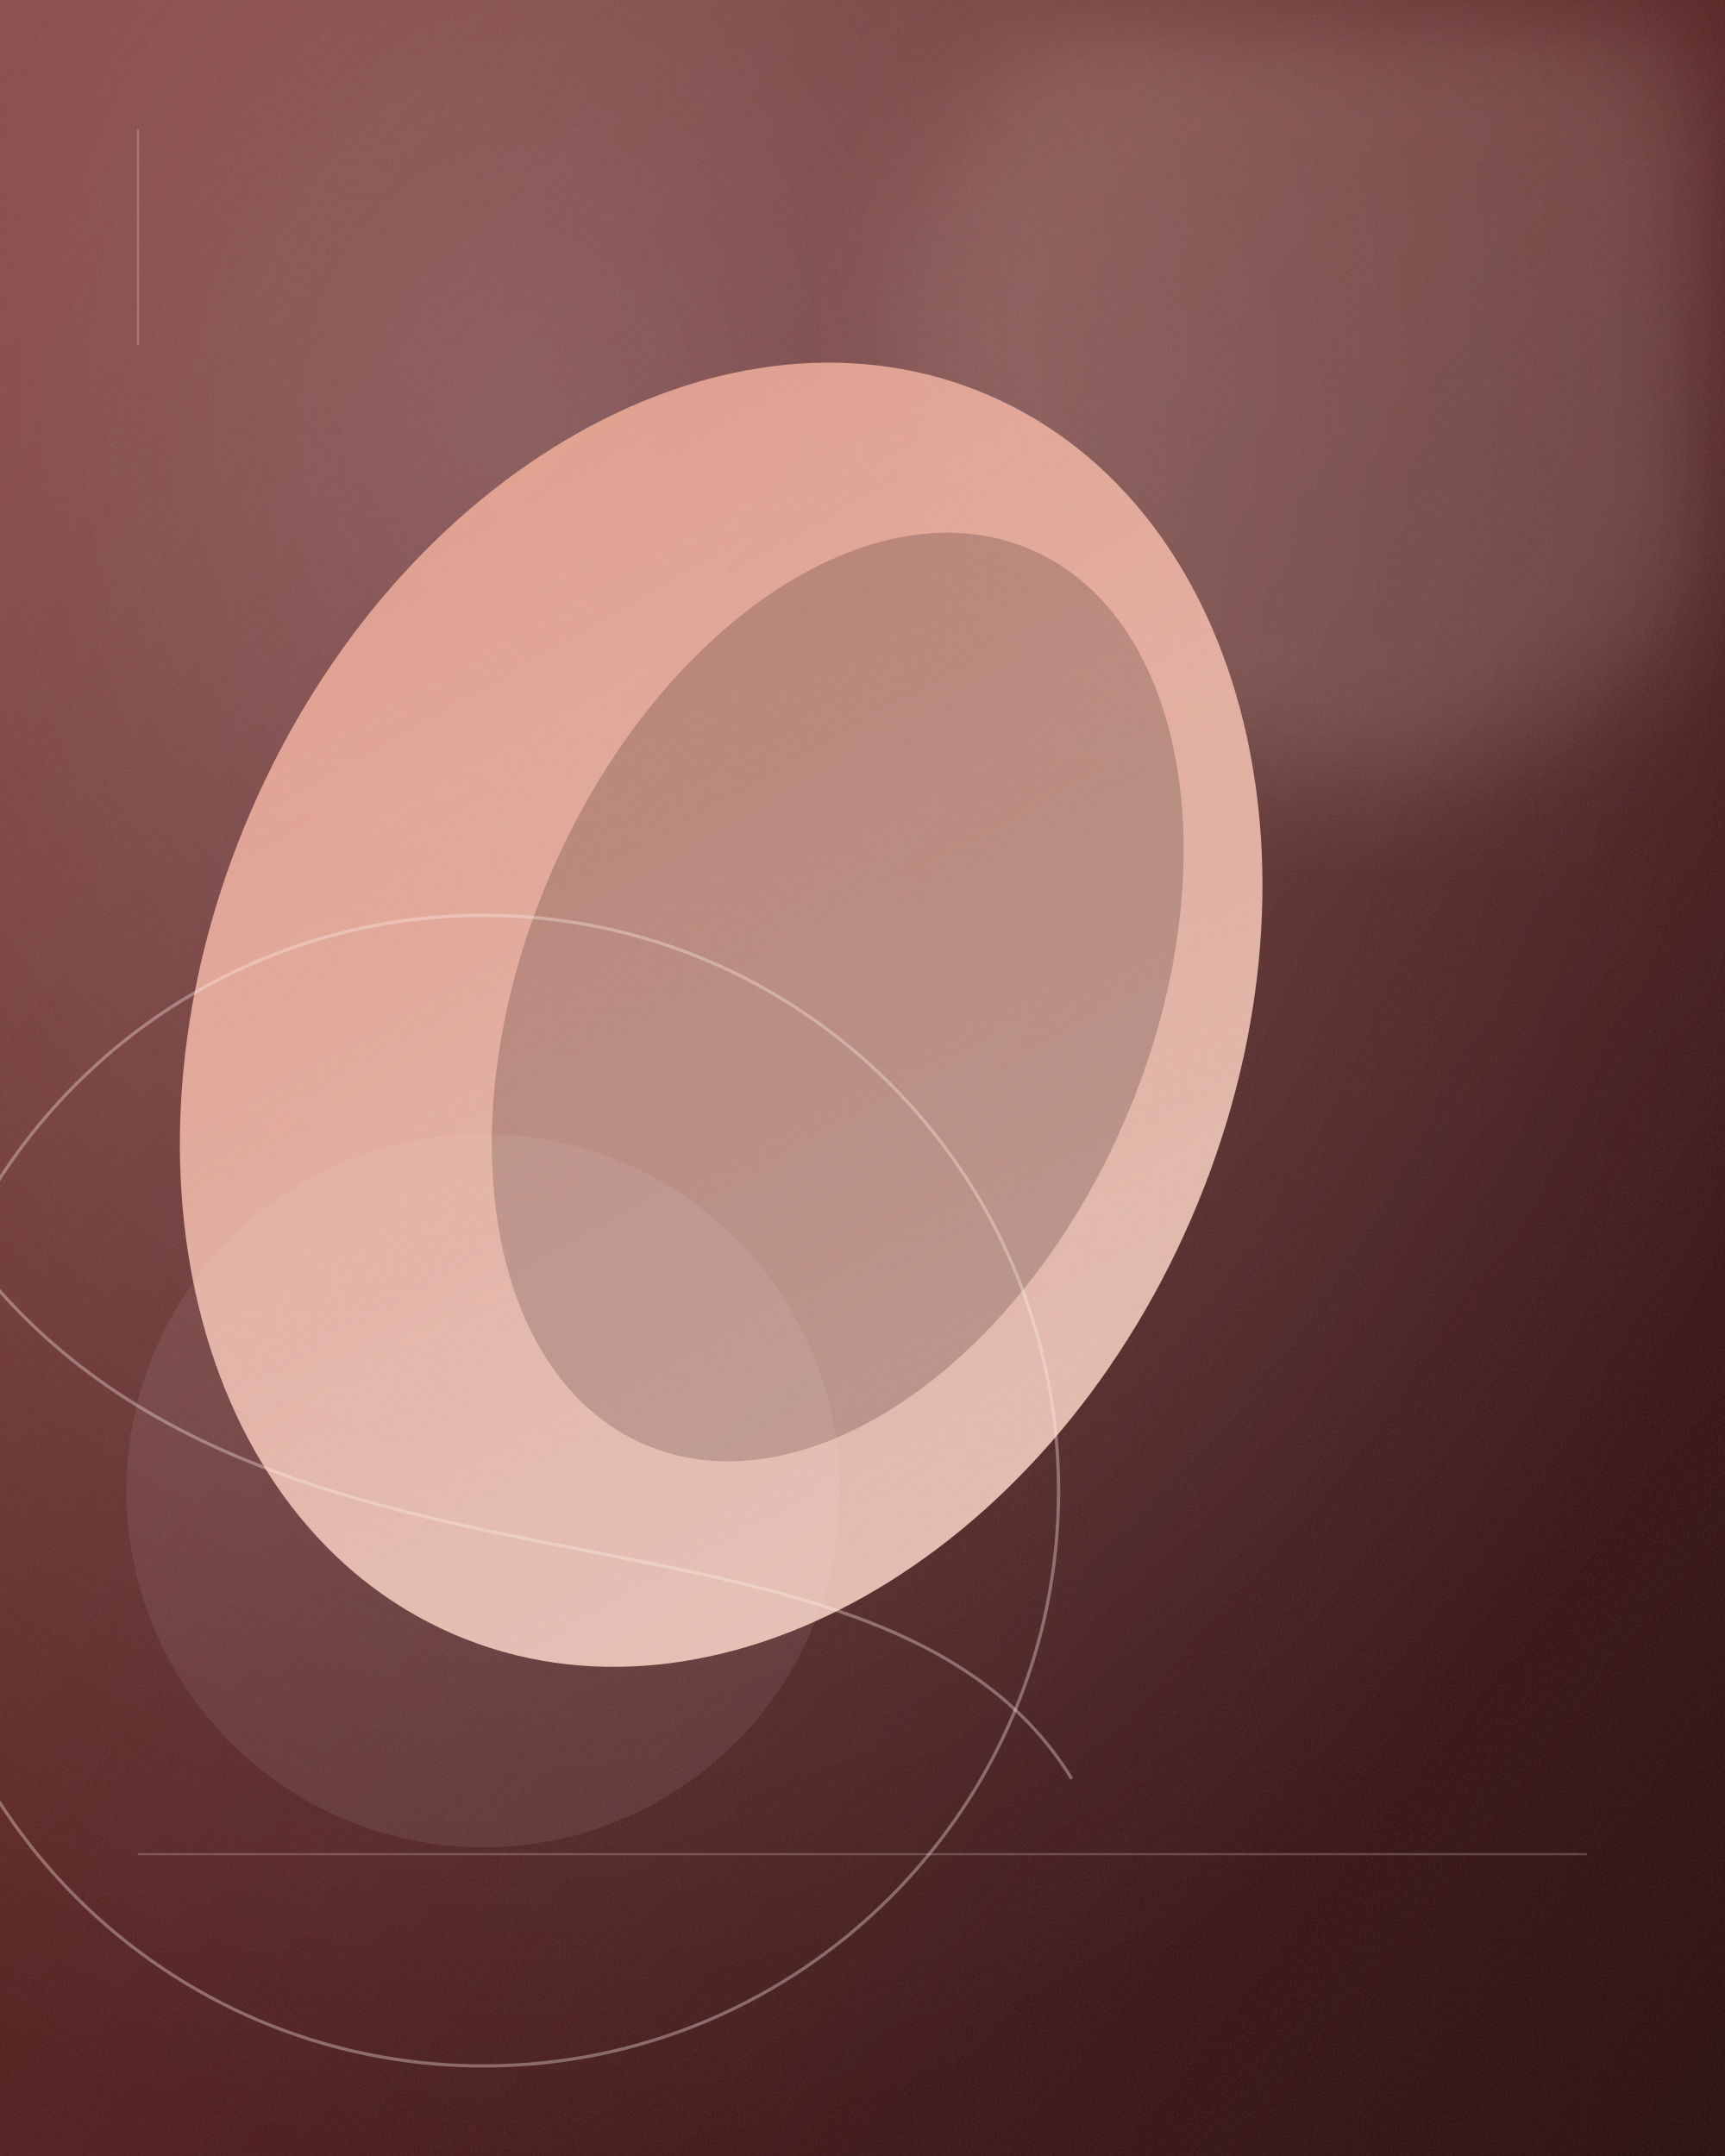
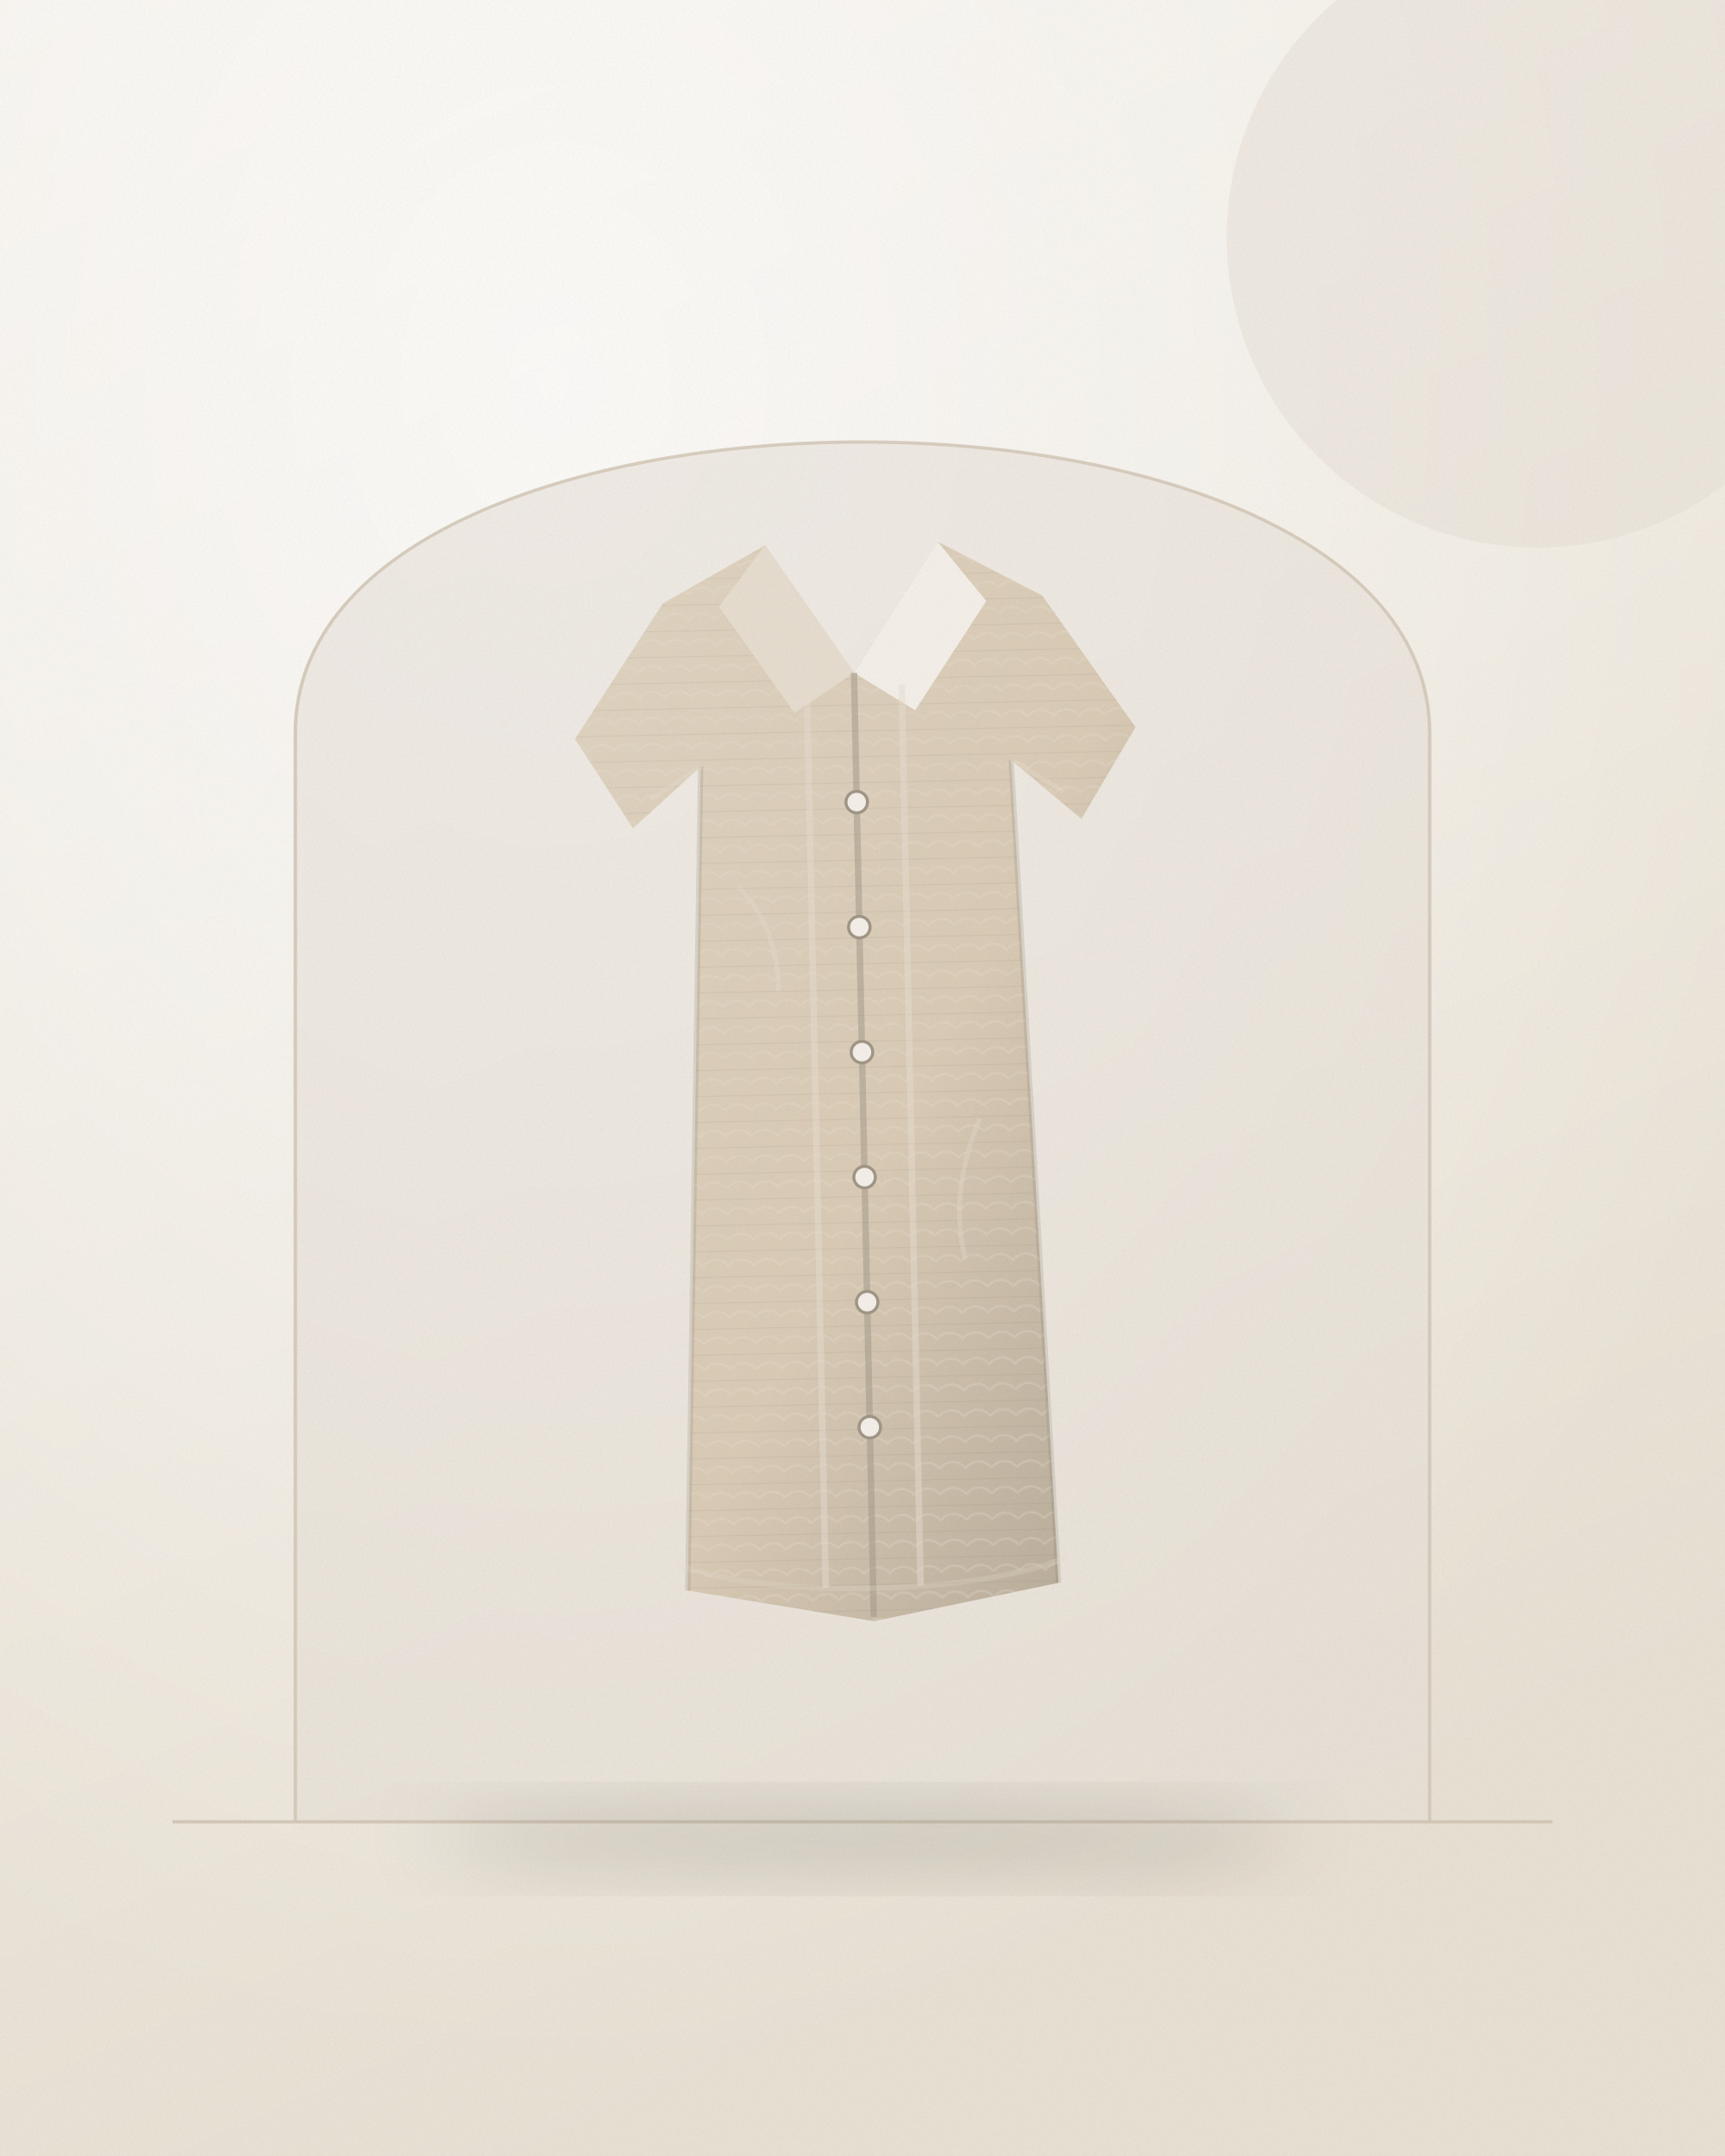
<svg xmlns="http://www.w3.org/2000/svg" viewBox="0 0 800 1000" width="800" height="1000" role="img">
  <defs>
-     <linearGradient id="bg" x1="0" y1="0" x2="1" y2="1">
-       <stop offset="0" stop-color="#7A2E2E" />
-       <stop offset="1" stop-color="#2A0F0F" />
+     <linearGradient id="bg" x1="0" y1="0" x2="0.35" y2="1">
+       <stop offset="0" stop-color="#f5f1e9" />
+       <stop offset="1" stop-color="#e7dfd2" />
    </linearGradient>
-     <linearGradient id="accent" x1="0" y1="0" x2="1" y2="1">
-       <stop offset="0" stop-color="#E9A08C" />
-       <stop offset="1" stop-color="#F6D5C9" />
-     </linearGradient>
-     <radialGradient id="glow" cx="30%" cy="20%" r="80%">
-       <stop offset="0" stop-color="#ffffff" stop-opacity="0.25" />
+     <radialGradient id="glow" cx="32%" cy="18%" r="78%">
+       <stop offset="0" stop-color="#ffffff" stop-opacity="0.72" />
      <stop offset="1" stop-color="#ffffff" stop-opacity="0" />
    </radialGradient>
+     <linearGradient id="body" x1="0" y1="0" x2="1" y2="1">
+       <stop offset="0" stop-color="#ded2bf" />
+       <stop offset="0.55" stop-color="#d8c9b3" />
+       <stop offset="1" stop-color="#b1a593" />
+     </linearGradient>
+     <linearGradient id="bodySoft" x1="0" y1="0" x2="1" y2="0.7">
+       <stop offset="0" stop-color="#e5dbcd" />
+       <stop offset="1" stop-color="#d8c9b3" />
+     </linearGradient>
+     <linearGradient id="metal" x1="0" y1="0" x2="1" y2="1">
+       <stop offset="0" stop-color="#f3eee2" />
+       <stop offset="0.35" stop-color="#cdbfa6" />
+       <stop offset="0.62" stop-color="#f8f3e8" />
+       <stop offset="1" stop-color="#9d8b70" />
+     </linearGradient>
    <filter id="grain">
-       <feTurbulence type="fractalNoise" baseFrequency="0.9" numOctaves="2" stitchTiles="stitch" />
+       <feTurbulence type="fractalNoise" baseFrequency="0.86" numOctaves="2" stitchTiles="stitch" />
      <feColorMatrix type="saturate" values="0" />
      <feComponentTransfer>
-         <feFuncA type="linear" slope="0.16" />
+         <feFuncA type="linear" slope="0.11" />
      </feComponentTransfer>
    </filter>
+     <filter id="blur">
+       <feGaussianBlur stdDeviation="18" />
+     </filter>
    <filter id="soft">
-       <feGaussianBlur stdDeviation="28" />
+       <feGaussianBlur stdDeviation="4" />
    </filter>
  </defs>
  <rect width="800" height="1000" fill="url(#bg)" />
  <rect width="800" height="1000" fill="url(#glow)" />
-   <g filter="url(#soft)" opacity="0.5">
-     <circle cx="624" cy="160" r="202.861" fill="#F6D5C9" opacity="0.35" />
+   <circle cx="712.906" cy="110" r="144" fill="#e5dfd5" opacity="0.55" />
+   <path d="M 136 845 L 136 340 C 136 160 664 160 664 340 L 664 845 Z" fill="#e5dfd5" opacity="0.58" />
+   <path d="M 137 845 L 137 340 C 137 160 663 160 663 340 L 663 845" fill="none" stroke="#cfc3b1" stroke-width="1.5" opacity="0.8" />
+   <line x1="80" y1="845" x2="720" y2="845" stroke="#cfc3b1" stroke-width="1.5" opacity="0.9" />
+   <ellipse cx="400" cy="853" rx="200" ry="22" fill="#2f2a24" opacity="0.14" filter="url(#blur)" />
+   <g transform="translate(400 500) scale(1 1) translate(-400 -500)">
+     <g transform="translate(400 500) rotate(-1.2) scale(1) translate(-400 -500)">
+       <defs>
+         <pattern id="knit" width="12" height="12" patternUnits="userSpaceOnUse">
+           <path d="M0 10 C3 6 9 6 12 10" fill="none" stroke="#e5dbcd" stroke-width="1.1" opacity="0.28" />
+           <path d="M0 3 L12 3" stroke="#756d61" stroke-width="0.5" opacity="0.1" />
+         </pattern>
+         <clipPath id="cardiganClip">
+           <path d="M312 278 L360 252 L400 312 L440 252 L488 278 L530 340 L504 382 L472 354 L486 736 L400 752 L314 736 L328 354 L296 382 L270 340 Z" />
+         </clipPath>
+       </defs>
+       <g>
+         <path d="M312 278 L360 252 L400 312 L440 252 L488 278 L530 340 L504 382 L472 354 L486 736 L400 752 L314 736 L328 354 L296 382 L270 340 Z" fill="url(#body)" />
+         <g clip-path="url(#cardiganClip)">
+           <rect x="260" y="240" width="280" height="530" fill="url(#knit)" />
+         </g>
+         <path d="M360 252 L400 312 L372 330 L338 280Z" fill="#e5dbcd" />
+         <path d="M440 252 L400 312 L428 330 L462 280Z" fill="#f3eee7" />
+         <path d="M400 312 L400 750" stroke="#9e9383" stroke-width="3" opacity="0.5" />
+         <path d="M378 318 L378 736 M422 318 L422 736" stroke="#e5dbcd" stroke-width="3" opacity="0.5" />
+         <circle cx="400" cy="372" r="5" fill="#f3eee7" stroke="#9e9383" stroke-width="1.4" />
+         <circle cx="400" cy="430" r="5" fill="#f3eee7" stroke="#9e9383" stroke-width="1.4" />
+         <circle cx="400" cy="488" r="5" fill="#f3eee7" stroke="#9e9383" stroke-width="1.4" />
+         <circle cx="400" cy="546" r="5" fill="#f3eee7" stroke="#9e9383" stroke-width="1.4" />
+         <circle cx="400" cy="604" r="5" fill="#f3eee7" stroke="#9e9383" stroke-width="1.4" />
+         <circle cx="400" cy="662" r="5" fill="#f3eee7" stroke="#9e9383" stroke-width="1.4" />
+         <path d="M314 736 L328 354 M486 736 L472 354" stroke="#756d61" stroke-width="2.5" opacity="0.18" />
+         <path d="M328 354 L304 369 M472 354 L496 369" stroke="#e5dbcd" stroke-width="2" opacity="0.35" />
+         <path d="M344 410 C356 422 362 439 362 459 M454 520 C444 542 441 565 446 585" fill="none" stroke="#e5dbcd" stroke-width="2.2" opacity="0.34" />
+         <path d="M310 724 C350 741 450 741 490 724" fill="none" stroke="#e5dbcd" stroke-width="2.5" opacity="0.25" />
+       </g>
+     </g>
  </g>
-   <g transform="rotate(23.36558 334.4576 470.6558)">
-     <ellipse cx="334.458" cy="470.656" rx="237.638" ry="312.986" fill="url(#accent)" opacity="0.9" />
-     <ellipse cx="380.826" cy="441.676" rx="144.901" ry="226.046" fill="#2A0F0F" opacity="0.22" />
-     <path d="M 44.656 702.498 C 247.517 832.908, 479.359 630.047, 624.26 731.478" stroke="#FFF1EC" stroke-opacity="0.35" stroke-width="1.5" fill="none" />
-   </g>
-   <circle cx="224.089" cy="691.383" r="266.84" fill="none" stroke="#FFF1EC" stroke-opacity="0.35" stroke-width="1.5" />
-   <circle cx="224.089" cy="691.383" r="165.441" fill="#FFF1EC" opacity="0.08" />
-   <g stroke="#FFF1EC" stroke-opacity="0.22" stroke-width="1">
-     <line x1="64" y1="860" x2="736" y2="860" />
-     <line x1="64" y1="60" x2="64" y2="160" />
-   </g>
-   <rect width="800" height="1000" filter="url(#grain)" opacity="0.5" />
+   <rect width="800" height="1000" filter="url(#grain)" opacity="0.72" />
</svg>
